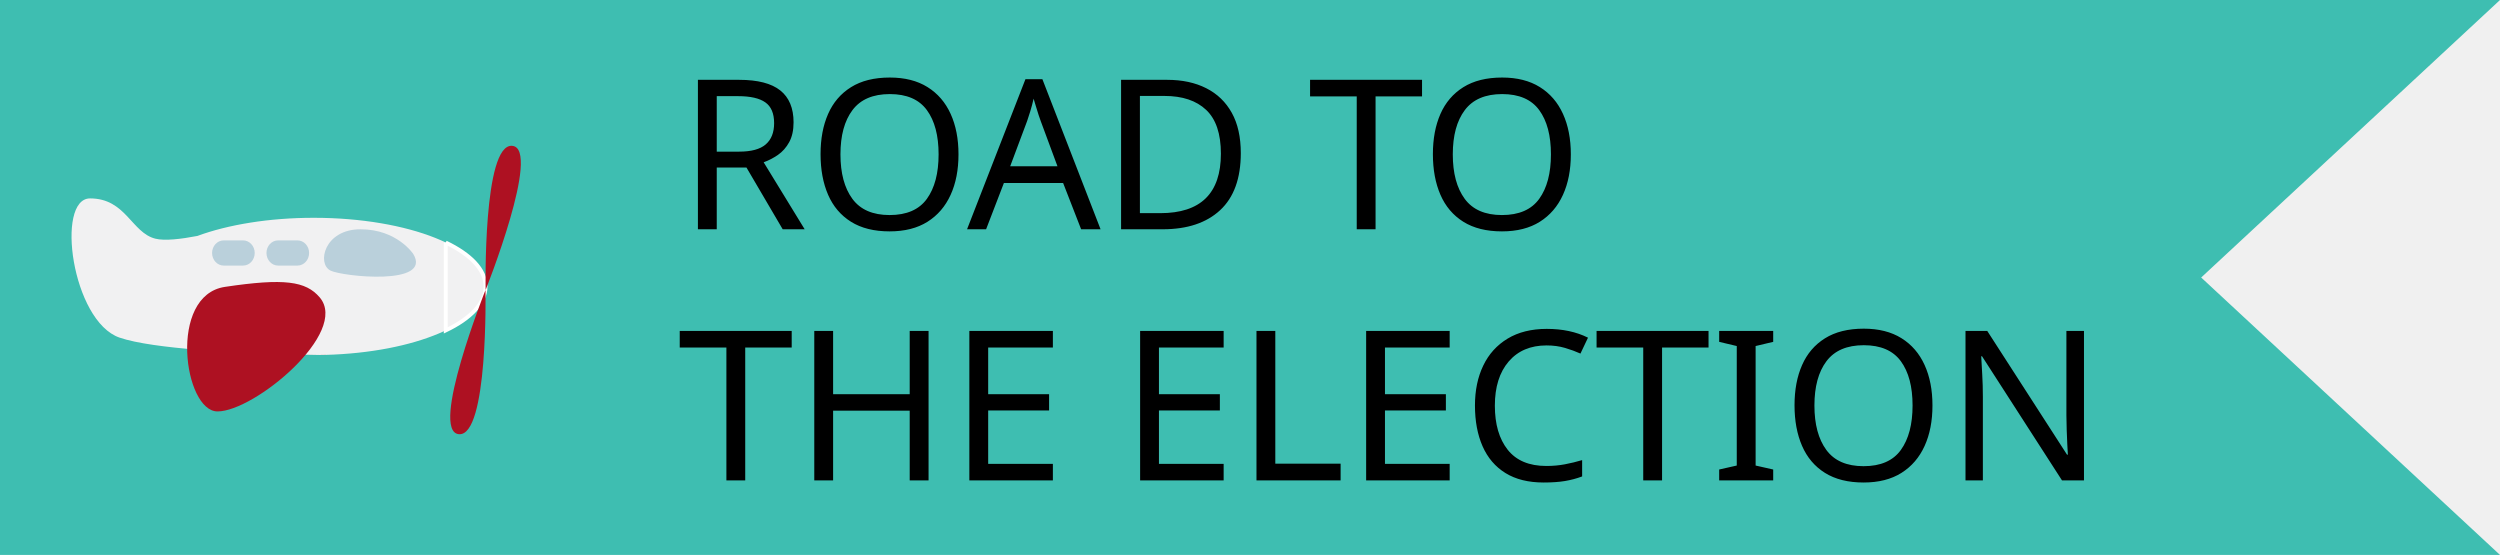
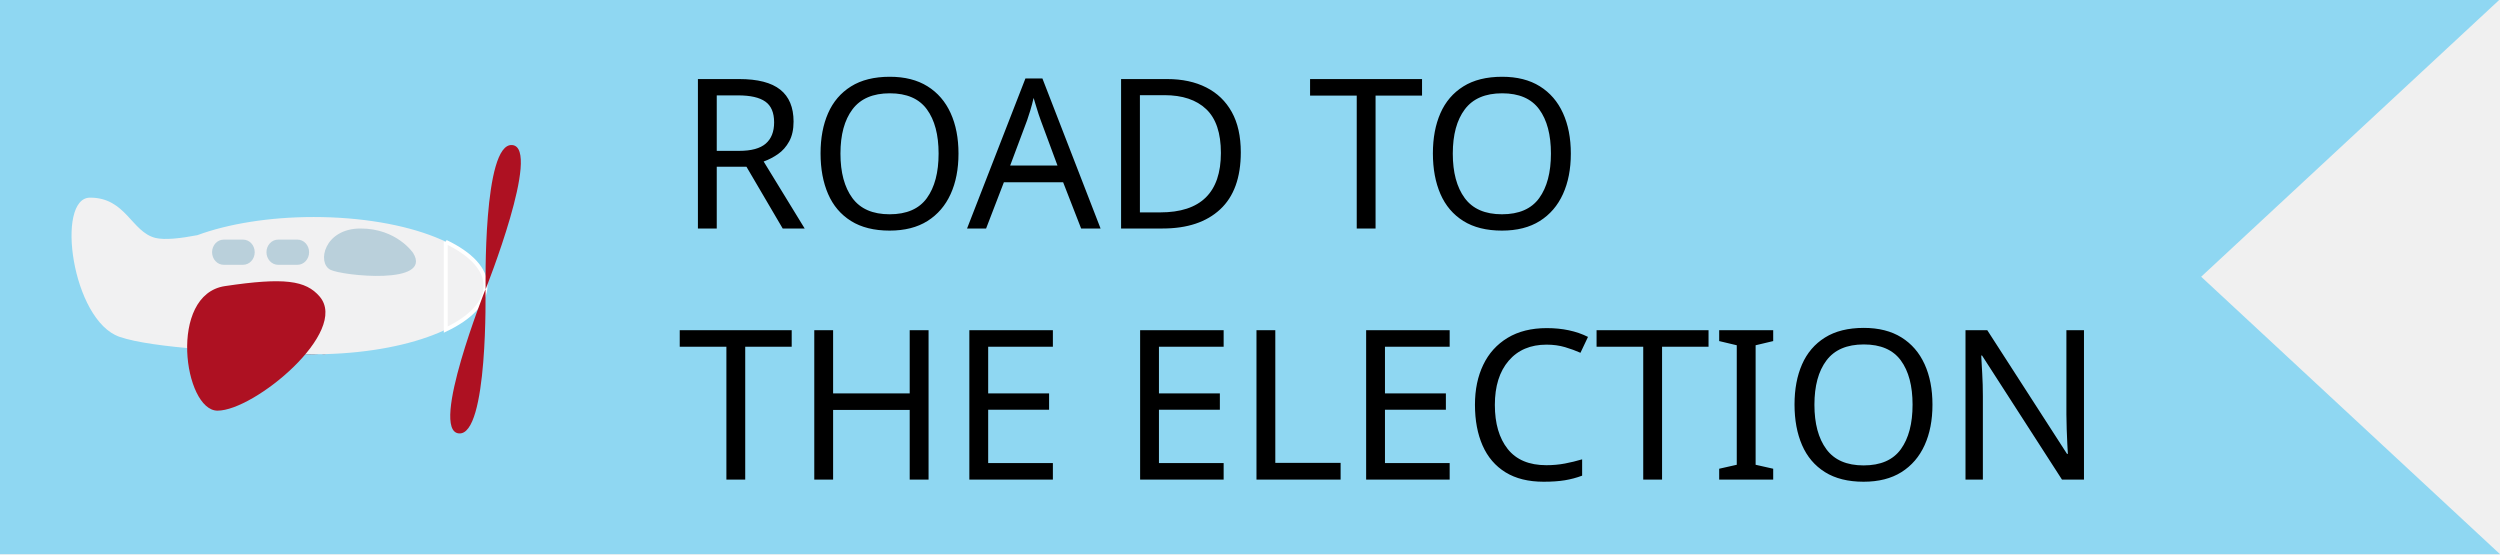
- <svg xmlns="http://www.w3.org/2000/svg" version="1.1" id="Layer_1" x="0px" y="0px" width="1280px" height="284.128px" viewBox="-473.415 0 1280 284.128" enable-background="new -473.415 0 1280 284.128" xml:space="preserve">
-   <polygon fill="#3EBEB1" points="806.585,0 -473.415,0 -473.415,284.128 806.585,284.128 653.585,142.084 " />
-   <text transform="matrix(1 0 0 1 -126.4707 117.3882)">
-     <tspan x="0" y="0" font-family="'NeuzeitGro-Bla'" font-size="107.149">ROAD TO</tspan>
-     <tspan x="0" y="128.579" font-family="'NeuzeitGro-Bla'" font-size="107.149">THE ELECTION</tspan>
-   </text>
+ <svg xmlns="http://www.w3.org/2000/svg" version="1.1" id="Layer_1" x="0px" y="0px" width="1280px" height="284.128px" viewBox="0 0 1280 284.128" enable-background="new 0 0 1280 284.128" xml:space="preserve">
+   <polygon fill="#8FD7F2" points="1280,-0.396 0,-0.396 0,283.732 1280,283.732 1127,141.688 " />
+   <text transform="matrix(1 0 0 1 346.9443 116.9917)" font-family="'NeuzeitGro-Bla'" font-size="107.149">ROAD TO</text>
+   <text transform="matrix(1 0 0 1 346.9443 245.5698)" font-family="'NeuzeitGro-Bla'" font-size="107.149">THE ELECTION</text>
  <g>
-     <path fill="#EE3F37" d="M-324.982,181.442c3.989,0.223,8.066,0.335,12.211,0.335c1.062,0,2.115-0.006,3.17-0.028   C-312.686,181.711-318.125,181.627-324.982,181.442" />
-     <path fill="#F1F1F2" d="M-412.182,172.868c17.098,5.878,61.852,7.896,87.2,8.576c6.858,0.183,12.297,0.268,15.382,0.305   c0.924-0.009,1.848-0.021,2.764-0.046c45.814-1.222,82.022-16.442,82.022-35.056c0-19.405-39.375-35.132-87.958-35.132   c-11.479,0-22.444,0.878-32.498,2.476c0,0-0.001,0-0.022,0.007c-10.073,1.596-19.23,3.917-27.064,6.804   c-8.447,1.628-16.781,2.59-21.5,1.406c-12.219-3.055-15.105-20.621-33.427-20.621C-445.11,101.586-436.624,164.466-412.182,172.868   " />
-     <path fill="#EE3F37" d="M-309.601,181.749c1.808,0.023,2.81,0.03,2.81,0.03l-0.044-0.076   C-307.752,181.726-308.674,181.74-309.601,181.749" />
-     <path fill="#F1F1F2" stroke="#FFFFFF" stroke-width="2" stroke-miterlimit="10" d="M-245.186,124.197v44.969   c12.719-6.086,20.373-13.923,20.373-22.483C-224.814,138.121-232.467,130.285-245.186,124.197" />
-     <path fill="#AE1122" d="M-224.774,148.485c0,0,28.776-72.383,13.643-73.816C-226.256,73.235-224.774,148.485-224.774,148.485" />
-     <path fill="#AE1122" d="M-224.85,148.485c0,0-28.777,72.385-13.645,73.817C-223.368,223.735-224.85,148.485-224.85,148.485" />
-     <path fill="#AE1122" d="M-309.738,152.25c-7.106-8.317-18.162-9.902-48.5-5.372c-29.222,4.364-21.021,63.757-3.819,63.775   C-343.186,210.677-294.371,170.24-309.738,152.25" />
-     <path fill="#BAD0DB" d="M-261.859,129.977c0,0-8.316-12.589-26.943-12.589c-18.626,0-22.445,17.565-15.447,21.129   C-298.199,141.6-251.766,146.507-261.859,129.977" />
-     <path fill="#BAD0DB" d="M-336.985,129.527c0,3.562,2.665,6.451,5.95,6.451h9.926c3.287,0,5.955-2.89,5.955-6.451   s-2.667-6.449-5.955-6.449h-9.926C-334.321,123.078-336.985,125.964-336.985,129.527" />
-     <path fill="#BAD0DB" d="M-364.832,129.527c0,3.562,2.664,6.451,5.95,6.451h9.925c3.288,0,5.954-2.89,5.954-6.451   s-2.666-6.449-5.954-6.449h-9.925C-362.168,123.078-364.832,125.964-364.832,129.527" />
+     <path fill="#EE3F37" d="M148.433,181.045c3.989,0.224,8.066,0.335,12.211,0.335c1.062,0,2.115-0.006,3.17-0.027   C160.729,181.314,155.29,181.23,148.433,181.045" />
+     <path fill="#F1F1F2" d="M61.233,172.472c17.098,5.877,61.852,7.896,87.2,8.575c6.858,0.183,12.297,0.269,15.382,0.306   c0.924-0.01,1.848-0.021,2.764-0.047c45.814-1.222,82.022-16.44,82.022-35.056c0-19.405-39.375-35.132-87.958-35.132   c-11.479,0-22.444,0.878-32.498,2.476c0,0-0.001,0-0.022,0.007c-10.073,1.596-19.23,3.917-27.064,6.804   c-8.447,1.628-16.781,2.59-21.5,1.406c-12.219-3.055-15.105-20.621-33.427-20.621C28.305,101.189,36.791,164.07,61.233,172.472" />
+     <path fill="#EE3F37" d="M163.814,181.353c1.808,0.022,2.81,0.029,2.81,0.029l-0.044-0.076   C165.663,181.33,164.741,181.343,163.814,181.353" />
+     <path fill="#F1F1F2" stroke="#FFFFFF" stroke-width="2" stroke-miterlimit="10" d="M228.229,123.801v44.968   c12.719-6.086,20.373-13.922,20.373-22.482C248.601,137.725,240.948,129.889,228.229,123.801" />
+     <path fill="#AE1122" d="M248.641,148.088c0,0,28.776-72.383,13.643-73.816C247.159,72.838,248.641,148.088,248.641,148.088" />
+     <path fill="#AE1122" d="M248.565,148.088c0,0-28.777,72.386-13.645,73.817C250.047,223.338,248.565,148.088,248.565,148.088" />
+     <path fill="#AE1122" d="M163.677,151.853c-7.106-8.315-18.162-9.9-48.5-5.371c-29.222,4.363-21.021,63.756-3.819,63.774   C130.229,210.281,179.044,169.843,163.677,151.853" />
+     <path fill="#BAD0DB" d="M211.556,129.581c0,0-8.316-12.589-26.943-12.589c-18.626,0-22.445,17.565-15.447,21.129   C175.216,141.204,221.649,146.111,211.556,129.581" />
+     <path fill="#BAD0DB" d="M136.43,129.13c0,3.562,2.665,6.451,5.95,6.451h9.926c3.287,0,5.955-2.89,5.955-6.451   s-2.667-6.449-5.955-6.449h-9.926C139.094,122.682,136.43,125.567,136.43,129.13" />
+     <path fill="#BAD0DB" d="M108.583,129.13c0,3.562,2.664,6.451,5.95,6.451h9.925c3.288,0,5.954-2.89,5.954-6.451   s-2.666-6.449-5.954-6.449h-9.925C111.247,122.682,108.583,125.567,108.583,129.13" />
  </g>
</svg>
